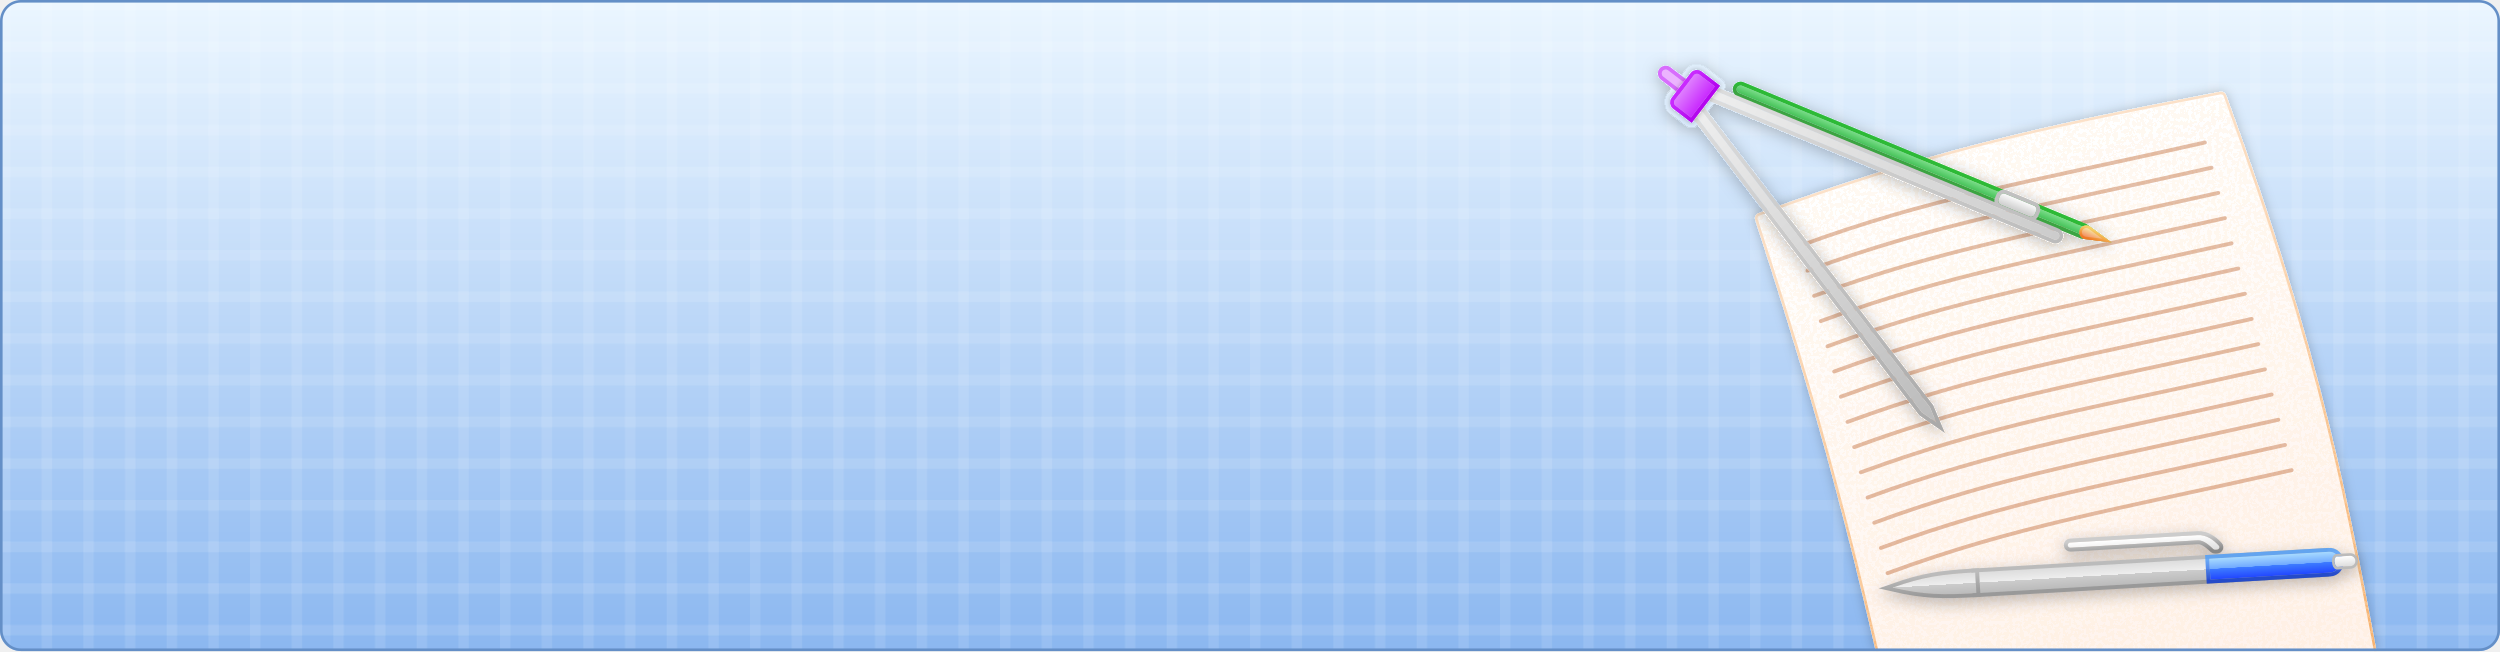
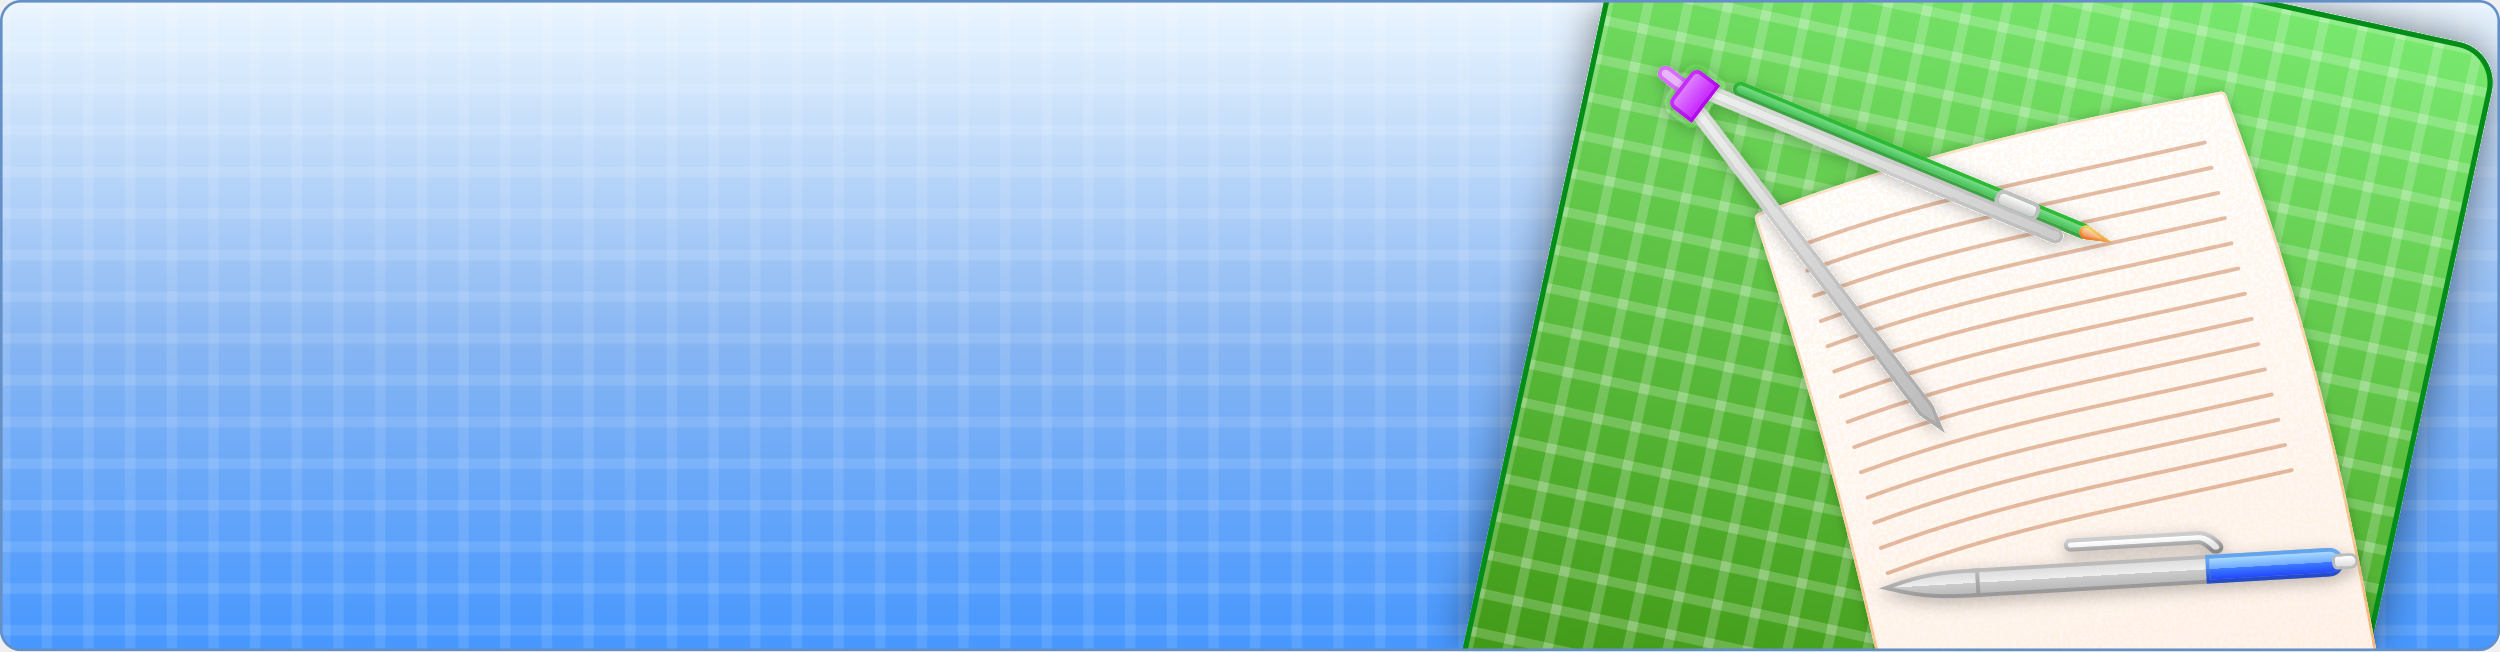
<svg xmlns="http://www.w3.org/2000/svg" xmlns:xlink="http://www.w3.org/1999/xlink" width="960" height="250" viewBox="0 0 960 250" fill="none">
  <g clip-path="url(#clip0_1396_3302)">
    <rect width="960" height="250" rx="8" fill="url(#paint0_linear_1396_3302)" />
    <rect width="960" height="250" rx="8" fill="url(#pattern0_1396_3302)" fill-opacity="0.2" />
-     <g filter="url(#filter0_dn_1396_3302)">
-       <use xlink:href="#stroke0_1396_3302" fill="url(#paint1_linear_1396_3302)" />
+     <g filter="url(#filter0_d_1396_3302)">
+       <rect x="627.574" y="-53" width="340.5" height="340.5" rx="16" transform="rotate(12.3064 627.574 -53)" fill="url(#paint1_linear_1396_3302)" />
+       <rect x="627.574" y="-53" width="340.5" height="340.5" rx="16" transform="rotate(12.3064 627.574 -53)" fill="url(#pattern1_1396_3302)" fill-opacity="0.4" />
+       <rect x="628.338" y="-51.81" width="338.5" height="338.5" rx="15" transform="rotate(12.3064 628.338 -51.8098)" stroke="#058D1A" stroke-width="2" />
+     </g>
+     <g filter="url(#filter1_dn_1396_3302)">
+       <use xlink:href="#stroke0_1396_3302" fill="url(#paint2_linear_1396_3302)" />
      <mask id="stroke1_1396_3302" fill="white">
        <use xlink:href="#stroke0_1396_3302" />
      </mask>
-       <path d="M675.217 81.878C739.152 58.642 779.479 49.179 852.536 35.245C853.496 35.062 854.474 35.618 854.812 36.536C892.325 138.509 901.359 190.262 916.497 270.857C916.699 271.933 915.984 272.991 914.911 273.208C846.323 287.053 806.938 296.473 738.168 319.711C737.038 320.093 735.802 319.394 735.547 318.229C715.783 228 704.094 176.412 673.992 84.405C673.657 83.38 674.203 82.246 675.217 81.878Z" stroke-width="2" stroke="url(#paint2_linear_1396_3302)" mask="url(#stroke1_1396_3302)" />
+       <path d="M675.217 81.878C739.152 58.642 779.479 49.179 852.536 35.245C853.496 35.062 854.474 35.618 854.812 36.536C892.325 138.509 901.359 190.262 916.497 270.857C916.699 271.933 915.984 272.991 914.911 273.208C846.323 287.053 806.938 296.473 738.168 319.711C737.038 320.093 735.802 319.394 735.547 318.229C715.783 228 704.094 176.412 673.992 84.405C673.657 83.38 674.203 82.246 675.217 81.878Z" stroke-width="2" stroke="url(#paint3_linear_1396_3302)" mask="url(#stroke1_1396_3302)" />
    </g>
    <g style="mix-blend-mode:multiply">
      <path d="M879.83 179.806C880.234 179.716 880.635 179.97 880.726 180.373C880.817 180.777 880.563 181.179 880.159 181.27C811.021 196.829 774.775 202.549 725.082 220.794C724.693 220.937 724.263 220.737 724.12 220.348C723.977 219.96 724.177 219.529 724.566 219.386C774.38 201.096 810.779 195.346 879.83 179.806ZM877.266 170.128C877.67 170.037 878.071 170.291 878.162 170.694C878.253 171.098 878 171.5 877.596 171.591C808.457 187.15 772.212 192.87 722.518 211.116C722.129 211.258 721.699 211.058 721.556 210.67C721.414 210.281 721.613 209.85 722.002 209.708C771.816 191.418 808.215 185.667 877.266 170.128ZM874.703 160.449C875.106 160.359 875.507 160.612 875.599 161.016C875.689 161.42 875.436 161.821 875.032 161.913C805.894 177.472 769.648 183.191 719.954 201.437C719.566 201.579 719.135 201.38 718.992 200.991C718.85 200.602 719.05 200.172 719.438 200.029C769.253 181.739 805.651 175.989 874.703 160.449ZM872.139 150.77C872.543 150.68 872.944 150.933 873.035 151.337C873.126 151.741 872.872 152.143 872.468 152.234C803.33 167.793 767.084 173.513 717.391 191.758C717.002 191.901 716.571 191.701 716.429 191.312C716.286 190.924 716.486 190.493 716.875 190.35C766.689 172.06 803.087 166.31 872.139 150.77ZM869.575 141.092C869.979 141.001 870.38 141.255 870.471 141.658C870.562 142.062 870.308 142.464 869.905 142.555C800.766 158.114 764.521 163.834 714.827 182.079C714.438 182.222 714.008 182.022 713.865 181.634C713.723 181.245 713.922 180.814 714.311 180.672C764.125 162.382 800.524 156.631 869.575 141.092ZM867.012 131.413C867.415 131.322 867.816 131.576 867.907 131.98C867.998 132.384 867.745 132.785 867.341 132.876C798.202 148.436 761.957 154.155 712.263 172.401C711.875 172.543 711.444 172.344 711.301 171.955C711.159 171.566 711.358 171.136 711.747 170.993C761.562 152.703 797.96 146.952 867.012 131.413ZM864.448 121.734C864.852 121.644 865.253 121.897 865.344 122.301C865.435 122.705 865.181 123.107 864.777 123.198C795.639 138.757 759.393 144.476 709.7 162.722C709.311 162.865 708.88 162.665 708.738 162.276C708.595 161.887 708.795 161.457 709.183 161.314C758.998 143.024 795.396 137.274 864.448 121.734ZM861.884 112.056C862.288 111.965 862.689 112.219 862.78 112.622C862.871 113.026 862.617 113.428 862.214 113.519C793.075 129.078 756.829 134.798 707.136 153.043C706.747 153.186 706.317 152.986 706.174 152.597C706.031 152.209 706.231 151.778 706.62 151.635C756.434 133.345 792.833 127.595 861.884 112.056ZM859.32 102.377C859.724 102.286 860.125 102.54 860.216 102.944C860.307 103.347 860.054 103.749 859.65 103.84C790.511 119.399 754.266 125.119 704.572 143.365C704.183 143.507 703.753 143.307 703.61 142.919C703.468 142.53 703.667 142.099 704.056 141.957C753.87 123.667 790.269 117.916 859.32 102.377ZM856.757 92.698C857.16 92.608 857.561 92.861 857.653 93.265C857.743 93.669 857.49 94.07 857.086 94.162C787.948 109.721 751.702 115.44 702.009 133.686C701.62 133.828 701.189 133.629 701.046 133.24C700.904 132.851 701.104 132.421 701.492 132.278C751.307 113.988 787.705 108.238 856.757 92.698ZM854.193 83.019C854.597 82.929 854.998 83.183 855.089 83.586C855.18 83.99 854.926 84.392 854.522 84.483C785.384 100.042 749.138 105.762 699.445 124.007C699.056 124.15 698.625 123.95 698.483 123.561C698.34 123.173 698.54 122.742 698.929 122.599C748.743 104.309 785.141 98.559 854.193 83.019ZM851.629 73.341C852.033 73.25 852.434 73.504 852.525 73.907C852.616 74.311 852.362 74.713 851.959 74.804C782.82 90.363 746.575 96.083 696.881 114.328C696.492 114.471 696.062 114.271 695.919 113.883C695.777 113.494 695.976 113.063 696.365 112.921C746.179 94.631 782.578 88.88 851.629 73.341ZM849.066 63.662C849.469 63.571 849.87 63.825 849.961 64.229C850.052 64.633 849.799 65.034 849.395 65.126C780.256 80.684 744.011 86.404 694.317 104.65C693.929 104.792 693.498 104.593 693.355 104.204C693.213 103.815 693.412 103.385 693.801 103.242C743.616 84.952 780.014 79.201 849.066 63.662ZM846.502 53.983C846.906 53.893 847.307 54.146 847.398 54.55C847.489 54.954 847.235 55.356 846.831 55.447C777.693 71.006 741.447 76.725 691.754 94.971C691.365 95.114 690.934 94.914 690.792 94.525C690.649 94.136 690.849 93.706 691.237 93.563C741.052 75.273 777.45 69.523 846.502 53.983Z" fill="#E3BFA9" />
    </g>
-     <g filter="url(#filter1_d_1396_3302)">
-       <use xlink:href="#stroke2_1396_3302" fill="url(#paint3_linear_1396_3302)" />
+     <g filter="url(#filter2_d_1396_3302)">
+       <use xlink:href="#stroke2_1396_3302" fill="url(#paint4_linear_1396_3302)" />
      <mask id="stroke3_1396_3302" maskUnits="userSpaceOnUse" x="791.839" y="202.903" width="62.476" height="13.584" fill="black">
        <rect fill="white" x="791.839" y="202.903" width="62.476" height="13.584" />
        <use xlink:href="#stroke2_1396_3302" />
      </mask>
-       <path d="M843.868 205.481L794.95 208.327C794.399 208.359 793.978 208.832 794.01 209.383C794.042 209.934 794.515 210.355 795.067 210.323L843.984 207.477C846.267 207.345 848.696 209.718 849.902 210.843C850.096 211.024 850.355 211.113 850.62 211.098L851.336 211.056C852.133 211.01 852.549 210.099 852.014 209.506C849.934 207.202 847.185 205.288 843.868 205.481Z" stroke-width="3" stroke="url(#paint4_linear_1396_3302)" mask="url(#stroke3_1396_3302)" />
-       <path d="M893.466 220.699L892.914 211.215L757.695 219.082L758.247 228.566L893.466 220.699Z" fill="url(#paint5_linear_1396_3302)" stroke-width="1.5" stroke="url(#paint6_linear_1396_3302)" />
+       <path d="M843.868 205.481L794.95 208.327C794.399 208.359 793.978 208.832 794.01 209.383C794.042 209.934 794.515 210.355 795.067 210.323L843.984 207.477C846.267 207.345 848.696 209.718 849.902 210.843C850.096 211.024 850.355 211.113 850.62 211.098L851.336 211.056C852.133 211.01 852.549 210.099 852.014 209.506C849.934 207.202 847.185 205.288 843.868 205.481Z" stroke-width="3" stroke="url(#paint5_linear_1396_3302)" mask="url(#stroke3_1396_3302)" />
+       <path d="M893.466 220.699L892.914 211.215L757.695 219.082L758.247 228.566L893.466 220.699Z" fill="url(#paint6_linear_1396_3302)" stroke-width="1.5" stroke="url(#paint7_linear_1396_3302)" />
      <mask id="mask0_1396_3302" style="mask-type:alpha" maskUnits="userSpaceOnUse" x="846" y="210" width="54" height="15">
-         <use xlink:href="#stroke4_1396_3302" fill="url(#paint7_linear_1396_3302)" />
+         <use xlink:href="#stroke4_1396_3302" fill="url(#paint8_linear_1396_3302)" />
        <mask id="stroke5_1396_3302" maskUnits="userSpaceOnUse" x="846.222" y="209.543" width="54.606" height="15.116" fill="black">
          <rect fill="white" x="846.222" y="209.543" width="54.606" height="15.116" />
          <use xlink:href="#stroke4_1396_3302" />
        </mask>
-         <path d="M848.335 214.56L894.257 211.888C896.463 211.76 898.354 213.444 898.483 215.649C898.611 217.855 896.927 219.746 894.722 219.875L848.8 222.546L848.335 214.56Z" stroke-width="3" stroke="url(#paint8_linear_1396_3302)" stroke-opacity="0.76" mask="url(#stroke5_1396_3302)" />
+         <path d="M848.335 214.56L894.257 211.888C896.463 211.76 898.354 213.444 898.483 215.649C898.611 217.855 896.927 219.746 894.722 219.875L848.8 222.546L848.335 214.56Z" stroke-width="3" stroke="url(#paint9_linear_1396_3302)" stroke-opacity="0.76" mask="url(#stroke5_1396_3302)" />
      </mask>
      <g mask="url(#mask0_1396_3302)">
-         <path d="M902.392 220.18L901.841 210.696L757.695 219.082L758.246 228.566L902.392 220.18Z" fill="url(#paint9_linear_1396_3302)" stroke-width="1.5" stroke="url(#paint10_linear_1396_3302)" />
+         <path d="M902.392 220.18L901.841 210.696L757.695 219.082L758.246 228.566L902.392 220.18Z" fill="url(#paint10_linear_1396_3302)" stroke-width="1.5" stroke="url(#paint11_linear_1396_3302)" />
      </g>
-       <use xlink:href="#stroke6_1396_3302" fill="url(#paint11_linear_1396_3302)" />
+       <use xlink:href="#stroke6_1396_3302" fill="url(#paint12_linear_1396_3302)" />
      <mask id="stroke7_1396_3302" maskUnits="userSpaceOnUse" x="846.222" y="209.543" width="54.606" height="15.116" fill="black">
        <rect fill="white" x="846.222" y="209.543" width="54.606" height="15.116" />
        <use xlink:href="#stroke6_1396_3302" />
      </mask>
-       <path d="M848.335 214.56L894.257 211.888C896.463 211.76 898.354 213.444 898.483 215.649C898.611 217.855 896.927 219.746 894.722 219.875L848.8 222.546L848.335 214.56Z" stroke-width="3" stroke="url(#paint12_linear_1396_3302)" stroke-opacity="0.76" mask="url(#stroke7_1396_3302)" />
-       <use xlink:href="#stroke8_1396_3302" fill="url(#paint13_linear_1396_3302)" />
+       <path d="M848.335 214.56L894.257 211.888C896.463 211.76 898.354 213.444 898.483 215.649C898.611 217.855 896.927 219.746 894.722 219.875L848.8 222.546L848.335 214.56Z" stroke-width="3" stroke="url(#paint13_linear_1396_3302)" stroke-opacity="0.76" mask="url(#stroke7_1396_3302)" />
+       <use xlink:href="#stroke8_1396_3302" fill="url(#paint14_linear_1396_3302)" />
      <mask id="stroke9_1396_3302" maskUnits="userSpaceOnUse" x="895.314" y="212.248" width="10.332" height="6.571" fill="black">
        <rect fill="white" x="895.314" y="212.248" width="10.332" height="6.571" />
        <use xlink:href="#stroke8_1396_3302" />
      </mask>
      <path d="M896.486 215.765C896.422 214.663 896.763 213.746 897.249 213.718L902.36 213.42C903.463 213.356 904.409 214.198 904.473 215.301C904.537 216.403 903.695 217.349 902.592 217.413L897.481 217.711C896.996 217.739 896.55 216.868 896.486 215.765Z" stroke-width="2" stroke="#BBBBBB" mask="url(#stroke9_1396_3302)" />
-       <path d="M726.773 225.639C738.55 221.448 745.509 220.542 758.487 219.787L758.951 227.773C745.973 228.528 738.956 228.436 726.773 225.639Z" fill="url(#paint14_linear_1396_3302)" />
+       <path d="M726.773 225.639C738.55 221.448 745.509 220.542 758.487 219.787L758.951 227.773C745.973 228.528 738.956 228.436 726.773 225.639Z" fill="url(#paint15_linear_1396_3302)" />
      <mask id="stroke10_1396_3302" maskUnits="userSpaceOnUse" x="720.435" y="217.674" width="40.629" height="14.303" fill="black">
        <rect fill="white" x="720.435" y="217.674" width="40.629" height="14.303" />
        <path d="M726.773 225.639C738.55 221.448 745.509 220.542 758.487 219.787L758.951 227.773C745.973 228.528 738.956 228.436 726.773 225.639Z" />
      </mask>
-       <path d="M726.773 225.639C738.55 221.448 745.509 220.542 758.487 219.787L758.951 227.773C745.973 228.528 738.956 228.436 726.773 225.639Z" stroke-width="3" stroke="url(#paint15_linear_1396_3302)" mask="url(#stroke10_1396_3302)" />
-     </g>
-     <g filter="url(#filter2_d_1396_3302)">
-       <path d="M650.943 44.127L653.322 42.299L741.061 156.36L743.51 162.168L738.025 158.368L650.943 44.127Z" fill="url(#paint16_linear_1396_3302)" />
+       <path d="M726.773 225.639C738.55 221.448 745.509 220.542 758.487 219.787L758.951 227.773C745.973 228.528 738.956 228.436 726.773 225.639Z" stroke-width="3" stroke="url(#paint16_linear_1396_3302)" mask="url(#stroke10_1396_3302)" />
+     </g>
+     <g filter="url(#filter3_d_1396_3302)">
+       <path d="M650.943 44.127L653.322 42.299L741.061 156.36L743.51 162.168L738.025 158.368L650.943 44.127Z" fill="url(#paint17_linear_1396_3302)" />
      <mask id="stroke11_1396_3302" maskUnits="userSpaceOnUse" x="647.714" y="39.212" width="102.595" height="130.172" fill="black">
        <rect fill="white" x="647.714" y="39.212" width="102.595" height="130.172" />
        <path d="M650.943 44.127L653.322 42.299L741.061 156.36L743.51 162.168L738.025 158.368L650.943 44.127Z" />
      </mask>
-       <path d="M650.943 44.127L653.322 42.299L741.061 156.36L743.51 162.168L738.025 158.368L650.943 44.127Z" stroke-width="3" stroke="url(#paint17_linear_1396_3302)" mask="url(#stroke11_1396_3302)" />
-       <use xlink:href="#stroke12_1396_3302" fill="url(#paint18_linear_1396_3302)" />
+       <path d="M650.943 44.127L653.322 42.299L741.061 156.36L743.51 162.168L738.025 158.368L650.943 44.127Z" stroke-width="3" stroke="url(#paint18_linear_1396_3302)" mask="url(#stroke11_1396_3302)" />
+       <use xlink:href="#stroke12_1396_3302" fill="url(#paint19_linear_1396_3302)" />
      <mask id="stroke13_1396_3302" maskUnits="userSpaceOnUse" x="663.792" y="29.764" width="148.68" height="66.855" fill="black">
        <rect fill="white" x="663.792" y="29.764" width="148.68" height="66.855" />
        <use xlink:href="#stroke12_1396_3302" />
      </mask>
-       <path d="M800.619 87.413L668.937 32.95C668.171 32.634 667.294 32.998 666.978 33.763C666.661 34.529 667.025 35.406 667.79 35.722L799.472 90.185L805.394 90.929L800.619 87.413Z" stroke-width="3" stroke="url(#paint19_linear_1396_3302)" mask="url(#stroke13_1396_3302)" />
-       <use xlink:href="#stroke14_1396_3302" fill="url(#paint20_linear_1396_3302)" />
+       <path d="M800.619 87.413L668.937 32.95C668.171 32.634 667.294 32.998 666.978 33.763C666.661 34.529 667.025 35.406 667.79 35.722L799.472 90.185L805.394 90.929L800.619 87.413Z" stroke-width="3" stroke="url(#paint20_linear_1396_3302)" mask="url(#stroke13_1396_3302)" />
+       <use xlink:href="#stroke14_1396_3302" fill="url(#paint21_linear_1396_3302)" />
      <mask id="stroke15_1396_3302" fill="white">
        <use xlink:href="#stroke14_1396_3302" />
      </mask>
-       <path d="M798.733 88.061C799.427 86.626 801.232 86.123 802.569 86.991L802.7 87.082L810.92 93.135L800.792 91.863C799.052 91.644 797.996 89.829 798.666 88.208L798.733 88.061Z" stroke-width="2" stroke="url(#paint21_linear_1396_3302)" mask="url(#stroke15_1396_3302)" />
-       <use xlink:href="#stroke16_1396_3302" fill="url(#paint22_linear_1396_3302)" />
-       <use xlink:href="#stroke16_1396_3302" fill="url(#paint23_linear_1396_3302)" fill-opacity="0.9" />
-       <use xlink:href="#stroke17_1396_3302" fill="url(#paint24_linear_1396_3302)" />
-       <use xlink:href="#stroke17_1396_3302" fill="url(#paint25_linear_1396_3302)" fill-opacity="0.9" />
+       <path d="M798.733 88.061C799.427 86.626 801.232 86.123 802.569 86.991L802.7 87.082L810.92 93.135L800.792 91.863C799.052 91.644 797.996 89.829 798.666 88.208L798.733 88.061Z" stroke-width="2" stroke="url(#paint22_linear_1396_3302)" mask="url(#stroke15_1396_3302)" />
+       <use xlink:href="#stroke16_1396_3302" fill="url(#paint23_linear_1396_3302)" />
+       <use xlink:href="#stroke16_1396_3302" fill="url(#paint24_linear_1396_3302)" fill-opacity="0.9" />
+       <use xlink:href="#stroke17_1396_3302" fill="url(#paint25_linear_1396_3302)" />
+       <use xlink:href="#stroke17_1396_3302" fill="url(#paint26_linear_1396_3302)" fill-opacity="0.9" />
      <mask id="stroke18_1396_3302" maskUnits="userSpaceOnUse" x="654.425" y="26.525" width="141.733" height="68.578" fill="black">
        <rect fill="white" x="654.425" y="26.525" width="141.733" height="68.578" />
        <use xlink:href="#stroke16_1396_3302" />
        <use xlink:href="#stroke17_1396_3302" />
      </mask>
-       <path d="M657.037 37.454L658.184 34.682L766.301 79.398L780.163 85.131L789.866 89.144C790.631 89.461 790.995 90.338 790.678 91.103C790.362 91.869 789.485 92.233 788.719 91.916L657.037 37.454ZM779.35 83.171L768.261 78.585C767.495 78.269 767.131 77.391 767.448 76.626L768.021 75.24C768.338 74.474 769.215 74.11 769.981 74.427L781.07 79.013C781.835 79.33 782.199 80.207 781.883 80.973L781.309 82.359C780.993 83.124 780.115 83.488 779.35 83.171Z" stroke-width="3" stroke="url(#paint26_linear_1396_3302)" mask="url(#stroke18_1396_3302)" />
+       <path d="M657.037 37.454L658.184 34.682L766.301 79.398L780.163 85.131L789.866 89.144C790.631 89.461 790.995 90.338 790.678 91.103C790.362 91.869 789.485 92.233 788.719 91.916L657.037 37.454ZM779.35 83.171L768.261 78.585C767.495 78.269 767.131 77.391 767.448 76.626L768.021 75.24C768.338 74.474 769.215 74.11 769.981 74.427L781.07 79.013C781.835 79.33 782.199 80.207 781.883 80.973L781.309 82.359C780.993 83.124 780.115 83.488 779.35 83.171Z" stroke-width="3" stroke="url(#paint27_linear_1396_3302)" mask="url(#stroke18_1396_3302)" />
      <use xlink:href="#stroke19_1396_3302" fill="#ECB4FE" />
      <mask id="stroke20_1396_3302" maskUnits="userSpaceOnUse" x="634.709" y="23.302" width="14.576" height="13.464" fill="black">
        <rect fill="white" x="634.709" y="23.302" width="14.576" height="13.464" />
        <use xlink:href="#stroke19_1396_3302" />
      </mask>
      <path d="M646.481 31.581L640.529 27.018C639.871 26.514 638.93 26.639 638.426 27.296V27.296C637.922 27.954 638.046 28.895 638.704 29.399L644.656 33.962L646.481 31.581Z" stroke-width="3" stroke="#D86DFC" mask="url(#stroke20_1396_3302)" />
-       <g filter="url(#filter3_d_1396_3302)">
-         <use xlink:href="#stroke21_1396_3302" fill="url(#paint27_linear_1396_3302)" />
+       <g filter="url(#filter4_d_1396_3302)">
+         <use xlink:href="#stroke21_1396_3302" fill="url(#paint28_linear_1396_3302)" />
        <mask id="stroke22_1396_3302" maskUnits="userSpaceOnUse" x="639.393" y="24.927" width="21.876" height="22.988" fill="black">
          <rect fill="white" x="639.393" y="24.927" width="21.876" height="22.988" />
          <use xlink:href="#stroke21_1396_3302" />
        </mask>
-         <path d="M658.465 33.206L652.512 28.644C651.855 28.14 650.913 28.264 650.409 28.922L643.109 38.446C642.605 39.103 642.73 40.045 643.387 40.549L649.34 45.111L658.465 33.206Z" stroke-width="3" stroke="url(#paint28_linear_1396_3302)" mask="url(#stroke22_1396_3302)" />
+         <path d="M658.465 33.206L652.512 28.644C651.855 28.14 650.913 28.264 650.409 28.922L643.109 38.446C642.605 39.103 642.73 40.045 643.387 40.549L649.34 45.111L658.465 33.206Z" stroke-width="3" stroke="url(#paint29_linear_1396_3302)" mask="url(#stroke22_1396_3302)" />
      </g>
    </g>
  </g>
  <rect x="0.5" y="0.5" width="959" height="249" rx="7.5" stroke="#648FC7" />
  <defs>
-     <filter id="filter0_dn_1396_3302" x="669.894" y="31.21" width="250.638" height="292.606" filterUnits="userSpaceOnUse" color-interpolation-filters="sRGB">
+     <filter id="filter0_d_1396_3302" x="542.039" y="-65.961" width="431.171" height="431.171" filterUnits="userSpaceOnUse" color-interpolation-filters="sRGB">
+       <feFlood flood-opacity="0" result="BackgroundImageFix" />
+       <feColorMatrix in="SourceAlpha" type="matrix" values="0 0 0 0 0 0 0 0 0 0 0 0 0 0 0 0 0 0 127 0" result="hardAlpha" />
+       <feOffset />
+       <feGaussianBlur stdDeviation="8" />
+       <feComposite in2="hardAlpha" operator="out" />
+       <feColorMatrix type="matrix" values="0 0 0 0 0 0 0 0 0 0 0 0 0 0 0 0 0 0 0.5 0" />
+       <feBlend mode="normal" in2="BackgroundImageFix" result="effect1_dropShadow_1396_3302" />
+       <feBlend mode="normal" in="SourceGraphic" in2="effect1_dropShadow_1396_3302" result="shape" />
+     </filter>
+     <filter id="filter1_dn_1396_3302" x="669.894" y="31.21" width="250.638" height="292.606" filterUnits="userSpaceOnUse" color-interpolation-filters="sRGB">
      <feFlood flood-opacity="0" result="BackgroundImageFix" />
      <feColorMatrix in="SourceAlpha" type="matrix" values="0 0 0 0 0 0 0 0 0 0 0 0 0 0 0 0 0 0 127 0" result="hardAlpha" />
      <feOffset />
      <feGaussianBlur stdDeviation="2" />
      <feComposite in2="hardAlpha" operator="out" />
      <feColorMatrix type="matrix" values="0 0 0 0 0 0 0 0 0 0 0 0 0 0 0 0 0 0 0.2 0" />
      <feBlend mode="normal" in2="BackgroundImageFix" result="effect1_dropShadow_1396_3302" />
      <feBlend mode="normal" in="SourceGraphic" in2="BackgroundImageFix" result="shape" />
      <feTurbulence type="fractalNoise" baseFrequency="0.667 0.667" stitchTiles="stitch" numOctaves="3" result="noise" seed="3453" />
      <feColorMatrix in="noise" type="luminanceToAlpha" result="alphaNoise" />
      <feComponentTransfer in="alphaNoise" result="coloredNoise1">
        <feFuncA type="discrete" tableValues="1 1 1 1 1 1 1 1 1 1 1 1 1 1 1 1 1 1 1 1 1 1 1 1 1 1 1 1 1 1 1 1 1 1 1 1 1 1 1 1 1 1 1 1 1 1 1 1 1 1 1 0 0 0 0 0 0 0 0 0 0 0 0 0 0 0 0 0 0 0 0 0 0 0 0 0 0 0 0 0 0 0 0 0 0 0 0 0 0 0 0 0 0 0 0 0 0 0 0 0 " />
      </feComponentTransfer>
      <feComposite operator="in" in2="shape" in="coloredNoise1" result="noise1Clipped" />
      <feFlood flood-color="rgba(255, 234, 205, 0.25)" result="color1Flood" />
      <feComposite operator="in" in2="noise1Clipped" in="color1Flood" result="color1" />
      <feMerge result="effect2_noise_1396_3302">
        <feMergeNode in="shape" />
        <feMergeNode in="color1" />
      </feMerge>
      <feBlend mode="normal" in="effect2_noise_1396_3302" in2="effect1_dropShadow_1396_3302" result="effect2_noise_1396_3302" />
    </filter>
-     <filter id="filter1_d_1396_3302" x="715.425" y="199.967" width="196.051" height="37.71" filterUnits="userSpaceOnUse" color-interpolation-filters="sRGB">
+     <filter id="filter2_d_1396_3302" x="715.425" y="199.967" width="196.051" height="37.71" filterUnits="userSpaceOnUse" color-interpolation-filters="sRGB">
      <feFlood flood-opacity="0" result="BackgroundImageFix" />
      <feColorMatrix in="SourceAlpha" type="matrix" values="0 0 0 0 0 0 0 0 0 0 0 0 0 0 0 0 0 0 127 0" result="hardAlpha" />
      <feOffset dy="2" />
      <feGaussianBlur stdDeviation="3" />
      <feColorMatrix type="matrix" values="0 0 0 0 0 0 0 0 0 0 0 0 0 0 0 0 0 0 0.25 0" />
      <feBlend mode="normal" in2="BackgroundImageFix" result="effect1_dropShadow_1396_3302" />
      <feBlend mode="normal" in="SourceGraphic" in2="effect1_dropShadow_1396_3302" result="shape" />
    </filter>
-     <filter id="filter2_d_1396_3302" x="630.616" y="20.208" width="186.304" height="153.13" filterUnits="userSpaceOnUse" color-interpolation-filters="sRGB">
+     <filter id="filter3_d_1396_3302" x="630.616" y="20.208" width="186.304" height="153.13" filterUnits="userSpaceOnUse" color-interpolation-filters="sRGB">
      <feFlood flood-opacity="0" result="BackgroundImageFix" />
      <feColorMatrix in="SourceAlpha" type="matrix" values="0 0 0 0 0 0 0 0 0 0 0 0 0 0 0 0 0 0 127 0" result="hardAlpha" />
      <feOffset dy="1" />
      <feGaussianBlur stdDeviation="3" />
      <feComposite in2="hardAlpha" operator="out" />
      <feColorMatrix type="matrix" values="0 0 0 0 0 0 0 0 0 0 0 0 0 0 0 0 0 0 0.25 0" />
      <feBlend mode="normal" in2="BackgroundImageFix" result="effect1_dropShadow_1396_3302" />
      <feBlend mode="normal" in="SourceGraphic" in2="effect1_dropShadow_1396_3302" result="shape" />
    </filter>
-     <filter id="filter3_d_1396_3302" x="639.3" y="24.834" width="23.268" height="24.38" filterUnits="userSpaceOnUse" color-interpolation-filters="sRGB">
+     <filter id="filter4_d_1396_3302" x="639.3" y="24.834" width="23.268" height="24.38" filterUnits="userSpaceOnUse" color-interpolation-filters="sRGB">
      <feFlood flood-opacity="0" result="BackgroundImageFix" />
      <feColorMatrix in="SourceAlpha" type="matrix" values="0 0 0 0 0 0 0 0 0 0 0 0 0 0 0 0 0 0 127 0" result="hardAlpha" />
      <feOffset />
      <feGaussianBlur stdDeviation="1" />
      <feComposite in2="hardAlpha" operator="out" />
      <feColorMatrix type="matrix" values="0 0 0 0 0 0 0 0 0 0 0 0 0 0 0 0 0 0 0.25 0" />
      <feBlend mode="normal" in2="BackgroundImageFix" result="effect1_dropShadow_1396_3302" />
      <feBlend mode="normal" in="SourceGraphic" in2="effect1_dropShadow_1396_3302" result="shape" />
    </filter>
    <linearGradient id="paint0_linear_1396_3302" x1="480" y1="0" x2="480" y2="250" gradientUnits="userSpaceOnUse">
      <stop stop-color="#EBF6FF" />
-       <stop offset="1" stop-color="#8BB7F0" />
-     </linearGradient>
-     <linearGradient id="paint1_linear_1396_3302" x1="763.801" y1="58.735" x2="826.447" y2="296.624" gradientUnits="userSpaceOnUse">
+       <stop offset="0.53" stop-color="#86B5F3" />
+       <stop offset="1" stop-color="#4697FF" />
+     </linearGradient>
+     <linearGradient id="paint1_linear_1396_3302" x1="797.824" y1="-53" x2="797.824" y2="287.5" gradientUnits="userSpaceOnUse">
+       <stop stop-color="#78E86E" />
+       <stop offset="1" stop-color="#3C920E" />
+     </linearGradient>
+     <linearGradient id="paint2_linear_1396_3302" x1="763.801" y1="58.735" x2="826.447" y2="296.624" gradientUnits="userSpaceOnUse">
      <stop stop-color="white" />
      <stop offset="1" stop-color="#FFF1E9" />
    </linearGradient>
-     <linearGradient id="paint2_linear_1396_3302" x1="763.801" y1="58.735" x2="826.447" y2="296.624" gradientUnits="userSpaceOnUse">
+     <linearGradient id="paint3_linear_1396_3302" x1="763.801" y1="58.735" x2="826.447" y2="296.624" gradientUnits="userSpaceOnUse">
      <stop stop-color="#FBE0C8" />
      <stop offset="1" stop-color="#F6AE67" />
    </linearGradient>
-     <linearGradient id="paint3_linear_1396_3302" x1="823.402" y1="206.671" x2="823.751" y2="212.661" gradientUnits="userSpaceOnUse">
+     <linearGradient id="paint4_linear_1396_3302" x1="823.402" y1="206.671" x2="823.751" y2="212.661" gradientUnits="userSpaceOnUse">
      <stop stop-color="white" />
      <stop offset="1" stop-color="#DDDDDD" />
    </linearGradient>
-     <linearGradient id="paint4_linear_1396_3302" x1="823.402" y1="206.671" x2="823.751" y2="212.661" gradientUnits="userSpaceOnUse">
+     <linearGradient id="paint5_linear_1396_3302" x1="823.402" y1="206.671" x2="823.751" y2="212.661" gradientUnits="userSpaceOnUse">
      <stop stop-color="#CCCCCC" />
      <stop offset="1" stop-color="#888888" />
    </linearGradient>
-     <linearGradient id="paint5_linear_1396_3302" x1="825.813" y1="223.884" x2="825.348" y2="215.897" gradientUnits="userSpaceOnUse">
+     <linearGradient id="paint6_linear_1396_3302" x1="825.813" y1="223.884" x2="825.348" y2="215.897" gradientUnits="userSpaceOnUse">
      <stop stop-color="#BBBBBB" />
      <stop offset="0.5" stop-color="#CCCCCC" />
      <stop offset="0.5" stop-color="#EEEEEE" />
      <stop offset="1" stop-color="#DDDDDD" />
    </linearGradient>
-     <linearGradient id="paint6_linear_1396_3302" x1="825.813" y1="223.884" x2="825.348" y2="215.897" gradientUnits="userSpaceOnUse">
+     <linearGradient id="paint7_linear_1396_3302" x1="825.813" y1="223.884" x2="825.348" y2="215.897" gradientUnits="userSpaceOnUse">
      <stop stop-color="#999999" />
      <stop offset="1" stop-color="#BBBBBB" />
    </linearGradient>
-     <linearGradient id="paint7_linear_1396_3302" x1="873.293" y1="213.108" x2="873.757" y2="221.094" gradientUnits="userSpaceOnUse">
+     <linearGradient id="paint8_linear_1396_3302" x1="873.293" y1="213.108" x2="873.757" y2="221.094" gradientUnits="userSpaceOnUse">
      <stop stop-color="#A7DAFF" />
      <stop offset="0.49" stop-color="#71AAFF" />
      <stop offset="0.5" stop-color="#3D7BFF" />
      <stop offset="1" stop-color="#2247FF" />
    </linearGradient>
-     <linearGradient id="paint8_linear_1396_3302" x1="873.293" y1="213.108" x2="873.757" y2="221.094" gradientUnits="userSpaceOnUse">
+     <linearGradient id="paint9_linear_1396_3302" x1="873.293" y1="213.108" x2="873.757" y2="221.094" gradientUnits="userSpaceOnUse">
      <stop stop-color="#479DFF" />
      <stop offset="1" stop-color="#0032D8" />
    </linearGradient>
-     <linearGradient id="paint9_linear_1396_3302" x1="830.276" y1="223.624" x2="829.811" y2="215.637" gradientUnits="userSpaceOnUse">
+     <linearGradient id="paint10_linear_1396_3302" x1="830.276" y1="223.624" x2="829.811" y2="215.637" gradientUnits="userSpaceOnUse">
      <stop stop-color="#BBBBBB" />
      <stop offset="0.5" stop-color="#CCCCCC" />
      <stop offset="0.5" stop-color="#EEEEEE" />
      <stop offset="1" stop-color="#DDDDDD" />
    </linearGradient>
-     <linearGradient id="paint10_linear_1396_3302" x1="830.276" y1="223.624" x2="829.811" y2="215.637" gradientUnits="userSpaceOnUse">
+     <linearGradient id="paint11_linear_1396_3302" x1="830.276" y1="223.624" x2="829.811" y2="215.637" gradientUnits="userSpaceOnUse">
      <stop stop-color="#999999" />
      <stop offset="1" stop-color="#BBBBBB" />
    </linearGradient>
-     <linearGradient id="paint11_linear_1396_3302" x1="873.293" y1="213.108" x2="873.757" y2="221.094" gradientUnits="userSpaceOnUse">
+     <linearGradient id="paint12_linear_1396_3302" x1="873.293" y1="213.108" x2="873.757" y2="221.094" gradientUnits="userSpaceOnUse">
      <stop stop-color="#A7DAFF" />
      <stop offset="0.49" stop-color="#71AAFF" />
      <stop offset="0.5" stop-color="#3D7BFF" />
      <stop offset="1" stop-color="#2247FF" />
    </linearGradient>
-     <linearGradient id="paint12_linear_1396_3302" x1="873.293" y1="213.108" x2="873.757" y2="221.094" gradientUnits="userSpaceOnUse">
+     <linearGradient id="paint13_linear_1396_3302" x1="873.293" y1="213.108" x2="873.757" y2="221.094" gradientUnits="userSpaceOnUse">
      <stop stop-color="#479DFF" />
      <stop offset="1" stop-color="#0032D8" />
    </linearGradient>
-     <linearGradient id="paint13_linear_1396_3302" x1="900.596" y1="217.53" x2="900.363" y2="213.536" gradientUnits="userSpaceOnUse">
+     <linearGradient id="paint14_linear_1396_3302" x1="900.596" y1="217.53" x2="900.363" y2="213.536" gradientUnits="userSpaceOnUse">
      <stop stop-color="#DDDDDD" />
      <stop offset="1" stop-color="white" />
    </linearGradient>
-     <linearGradient id="paint14_linear_1396_3302" x1="742.978" y1="228.703" x2="742.514" y2="220.716" gradientUnits="userSpaceOnUse">
+     <linearGradient id="paint15_linear_1396_3302" x1="742.978" y1="228.703" x2="742.514" y2="220.716" gradientUnits="userSpaceOnUse">
      <stop stop-color="#BBBBBB" />
      <stop offset="0.5" stop-color="#CCCCCC" />
      <stop offset="0.5" stop-color="#EEEEEE" />
      <stop offset="1" stop-color="#DDDDDD" />
    </linearGradient>
-     <linearGradient id="paint15_linear_1396_3302" x1="742.978" y1="228.703" x2="742.514" y2="220.716" gradientUnits="userSpaceOnUse">
+     <linearGradient id="paint16_linear_1396_3302" x1="742.978" y1="228.703" x2="742.514" y2="220.716" gradientUnits="userSpaceOnUse">
      <stop stop-color="#999999" />
      <stop offset="1" stop-color="#BBBBBB" />
    </linearGradient>
-     <linearGradient id="paint16_linear_1396_3302" x1="651.958" y1="43.347" x2="743.336" y2="162.301" gradientUnits="userSpaceOnUse">
+     <linearGradient id="paint17_linear_1396_3302" x1="651.958" y1="43.347" x2="743.336" y2="162.301" gradientUnits="userSpaceOnUse">
      <stop stop-color="#EEEEEE" />
      <stop offset="1" stop-color="#BBBBBB" />
    </linearGradient>
-     <linearGradient id="paint17_linear_1396_3302" x1="651.958" y1="43.347" x2="743.336" y2="162.301" gradientUnits="userSpaceOnUse">
+     <linearGradient id="paint18_linear_1396_3302" x1="651.958" y1="43.347" x2="743.336" y2="162.301" gradientUnits="userSpaceOnUse">
      <stop stop-color="#DDDDDD" />
      <stop offset="1" stop-color="#AAAAAA" />
    </linearGradient>
-     <linearGradient id="paint18_linear_1396_3302" x1="736.745" y1="60.995" x2="735.598" y2="63.767" gradientUnits="userSpaceOnUse">
+     <linearGradient id="paint19_linear_1396_3302" x1="736.745" y1="60.995" x2="735.598" y2="63.767" gradientUnits="userSpaceOnUse">
      <stop stop-color="#78DC87" />
      <stop offset="1" stop-color="#45C158" />
    </linearGradient>
-     <linearGradient id="paint19_linear_1396_3302" x1="736.745" y1="60.995" x2="735.598" y2="63.767" gradientUnits="userSpaceOnUse">
+     <linearGradient id="paint20_linear_1396_3302" x1="736.745" y1="60.995" x2="735.598" y2="63.767" gradientUnits="userSpaceOnUse">
      <stop stop-color="#2DBA36" />
      <stop offset="1" stop-color="#3CA442" />
    </linearGradient>
-     <linearGradient id="paint20_linear_1396_3302" x1="736.745" y1="60.995" x2="735.598" y2="63.767" gradientUnits="userSpaceOnUse">
+     <linearGradient id="paint21_linear_1396_3302" x1="736.745" y1="60.995" x2="735.598" y2="63.767" gradientUnits="userSpaceOnUse">
      <stop stop-color="#F6DF9F" />
      <stop offset="1" stop-color="#F39163" />
    </linearGradient>
-     <linearGradient id="paint21_linear_1396_3302" x1="803.967" y1="88.249" x2="802.487" y2="91.863" gradientUnits="userSpaceOnUse">
+     <linearGradient id="paint22_linear_1396_3302" x1="803.967" y1="88.249" x2="802.487" y2="91.863" gradientUnits="userSpaceOnUse">
      <stop stop-color="#F6D067" />
      <stop offset="1" stop-color="#EF7A26" />
    </linearGradient>
-     <linearGradient id="paint22_linear_1396_3302" x1="656.459" y1="36.266" x2="789.689" y2="91.186" gradientUnits="userSpaceOnUse">
+     <linearGradient id="paint23_linear_1396_3302" x1="656.459" y1="36.266" x2="789.689" y2="91.186" gradientUnits="userSpaceOnUse">
      <stop stop-color="#EEEEEE" />
      <stop offset="1" stop-color="#CCCCCC" />
    </linearGradient>
-     <linearGradient id="paint23_linear_1396_3302" x1="727.011" y1="56.655" x2="723.571" y2="64.972" gradientUnits="userSpaceOnUse">
+     <linearGradient id="paint24_linear_1396_3302" x1="727.011" y1="56.655" x2="723.571" y2="64.972" gradientUnits="userSpaceOnUse">
      <stop stop-color="white" />
      <stop offset="0.443" stop-color="white" stop-opacity="0" />
    </linearGradient>
-     <linearGradient id="paint24_linear_1396_3302" x1="656.459" y1="36.266" x2="789.689" y2="91.186" gradientUnits="userSpaceOnUse">
+     <linearGradient id="paint25_linear_1396_3302" x1="656.459" y1="36.266" x2="789.689" y2="91.186" gradientUnits="userSpaceOnUse">
      <stop stop-color="#EEEEEE" />
      <stop offset="1" stop-color="#CCCCCC" />
    </linearGradient>
-     <linearGradient id="paint25_linear_1396_3302" x1="727.011" y1="56.655" x2="723.571" y2="64.972" gradientUnits="userSpaceOnUse">
+     <linearGradient id="paint26_linear_1396_3302" x1="727.011" y1="56.655" x2="723.571" y2="64.972" gradientUnits="userSpaceOnUse">
      <stop stop-color="white" />
      <stop offset="0.443" stop-color="white" stop-opacity="0" />
    </linearGradient>
-     <linearGradient id="paint26_linear_1396_3302" x1="657.262" y1="35.488" x2="792.525" y2="91.864" gradientUnits="userSpaceOnUse">
+     <linearGradient id="paint27_linear_1396_3302" x1="657.262" y1="35.488" x2="792.525" y2="91.864" gradientUnits="userSpaceOnUse">
      <stop stop-color="#DDDDDD" />
      <stop offset="1" stop-color="#BBBBBB" />
    </linearGradient>
-     <linearGradient id="paint27_linear_1396_3302" x1="646.759" y1="33.684" x2="653.902" y2="39.159" gradientUnits="userSpaceOnUse">
+     <linearGradient id="paint28_linear_1396_3302" x1="646.759" y1="33.684" x2="653.902" y2="39.159" gradientUnits="userSpaceOnUse">
      <stop stop-color="#DE7EFE" />
      <stop offset="1" stop-color="#C92AFE" />
    </linearGradient>
-     <linearGradient id="paint28_linear_1396_3302" x1="646.759" y1="33.684" x2="653.902" y2="39.159" gradientUnits="userSpaceOnUse">
+     <linearGradient id="paint29_linear_1396_3302" x1="646.759" y1="33.684" x2="653.902" y2="39.159" gradientUnits="userSpaceOnUse">
      <stop stop-color="#C92AFE" />
      <stop offset="1" stop-color="#B506EF" />
    </linearGradient>
    <clipPath id="clip0_1396_3302">
      <rect width="960" height="250" rx="8" fill="white" />
    </clipPath>
    <path id="stroke0_1396_3302" d="M735.547 318.229C735.802 319.394 737.038 320.093 738.168 319.711C806.938 296.473 846.323 287.053 914.911 273.208C915.984 272.991 916.699 271.933 916.497 270.857C901.359 190.262 892.325 138.509 854.812 36.536C854.474 35.618 853.496 35.062 852.536 35.245C779.479 49.179 739.152 58.642 675.217 81.878C674.203 82.246 673.657 83.38 673.992 84.405C704.094 176.412 715.783 228 735.547 318.229Z" />
    <path id="stroke2_1396_3302" d="M843.868 205.481C847.185 205.288 849.934 207.202 852.014 209.506C852.549 210.099 852.133 211.01 851.336 211.056L850.62 211.098C850.355 211.113 850.096 211.024 849.902 210.843C848.696 209.718 846.267 207.345 843.984 207.477L795.067 210.323C794.515 210.355 794.042 209.934 794.01 209.383C793.978 208.832 794.399 208.359 794.95 208.327L843.868 205.481Z" />
    <path id="stroke4_1396_3302" d="M894.722 219.875C896.927 219.746 898.611 217.855 898.483 215.649C898.354 213.444 896.463 211.76 894.257 211.888L848.335 214.56L848.8 222.546L894.722 219.875Z" />
    <path id="stroke6_1396_3302" d="M894.722 219.875C896.927 219.746 898.611 217.855 898.483 215.649C898.354 213.444 896.463 211.76 894.257 211.888L848.335 214.56L848.8 222.546L894.722 219.875Z" />
    <path id="stroke8_1396_3302" d="M897.481 217.711C896.996 217.739 896.55 216.868 896.486 215.765C896.422 214.663 896.763 213.746 897.249 213.718L902.36 213.42C903.463 213.356 904.409 214.198 904.473 215.301C904.537 216.403 903.695 217.349 902.592 217.413L897.481 217.711Z" />
    <path id="stroke12_1396_3302" d="M667.79 35.722C667.025 35.406 666.661 34.529 666.978 33.763C667.294 32.998 668.171 32.634 668.937 32.95L800.619 87.413L805.394 90.929L799.472 90.185L667.79 35.722Z" />
    <path id="stroke14_1396_3302" d="M798.733 88.061C799.427 86.626 801.232 86.123 802.569 86.991L802.7 87.082L810.92 93.135L800.792 91.863C799.052 91.644 797.996 89.829 798.666 88.208L798.733 88.061Z" fill-rule="evenodd" clip-rule="evenodd" />
    <path id="stroke16_1396_3302" d="M768.021 75.24C768.338 74.474 769.215 74.11 769.981 74.427L781.07 79.013C781.835 79.33 782.199 80.207 781.883 80.973L781.309 82.359C780.993 83.124 780.115 83.488 779.35 83.171L768.261 78.585C767.495 78.269 767.131 77.391 767.448 76.626L768.021 75.24Z" />
    <path id="stroke17_1396_3302" d="M657.037 37.454L658.184 34.682L766.301 79.398L780.163 85.131L789.866 89.144C790.631 89.461 790.995 90.338 790.678 91.103C790.362 91.869 789.485 92.233 788.719 91.916L657.037 37.454Z" />
    <path id="stroke19_1396_3302" d="M638.704 29.399C638.046 28.895 637.922 27.954 638.426 27.296V27.296C638.93 26.639 639.871 26.514 640.529 27.018L646.481 31.581L644.656 33.962L638.704 29.399Z" />
    <path id="stroke21_1396_3302" d="M643.387 40.549C642.73 40.045 642.605 39.103 643.109 38.446L650.409 28.922C650.913 28.264 651.855 28.14 652.512 28.644L658.465 33.206L649.34 45.111L643.387 40.549Z" />
    <pattern id="pattern0_1396_3302" patternUnits="userSpaceOnUse" patternTransform="matrix(32 0 0 32 0 0)" preserveAspectRatio="none" viewBox="0 0 8 8" width="1" height="1">
      <g id="pattern0_1396_3302_inner">
        <g clip-path="url(#clip1_1396_3302)">
          <rect width="8" height="1" fill="white" fill-opacity="0.5" />
          <rect x="-1.74846e-07" y="-8.74228e-08" width="1" height="8" fill="white" fill-opacity="0.5" />
          <rect y="4" width="8" height="1" fill="white" fill-opacity="0.5" />
          <rect x="4" y="-4.37114e-08" width="1" height="8" fill="white" fill-opacity="0.5" />
          <rect x="4" width="1" height="1" fill="white" />
          <rect width="1" height="1" fill="white" />
          <rect x="4" y="4" width="1" height="1" fill="white" />
          <rect y="4" width="1" height="1" fill="white" />
        </g>
      </g>
    </pattern>
+     <pattern id="pattern1_1396_3302" patternUnits="userSpaceOnUse" patternTransform="matrix(30 0 0 30 627.574 -53)" preserveAspectRatio="none" viewBox="0 0 8 8" width="1" height="1">
+       <g id="pattern1_1396_3302_inner">
+         <g clip-path="url(#clip2_1396_3302)">
+           <rect width="8" height="1" fill="white" fill-opacity="0.5" />
+           <rect x="-1.74846e-07" y="-8.74228e-08" width="1" height="8" fill="white" fill-opacity="0.5" />
+           <rect y="4" width="8" height="1" fill="white" fill-opacity="0.5" />
+           <rect x="4" y="-4.37114e-08" width="1" height="8" fill="white" fill-opacity="0.5" />
+           <rect x="4" width="1" height="1" fill="white" />
+           <rect width="1" height="1" fill="white" />
+           <rect x="4" y="4" width="1" height="1" fill="white" />
+           <rect y="4" width="1" height="1" fill="white" />
+         </g>
+       </g>
+     </pattern>
    <clipPath id="clip1_1396_3302">
+       <rect width="8" height="8" fill="white" />
+     </clipPath>
+     <clipPath id="clip2_1396_3302">
      <rect width="8" height="8" fill="white" />
    </clipPath>
  </defs>
</svg>
